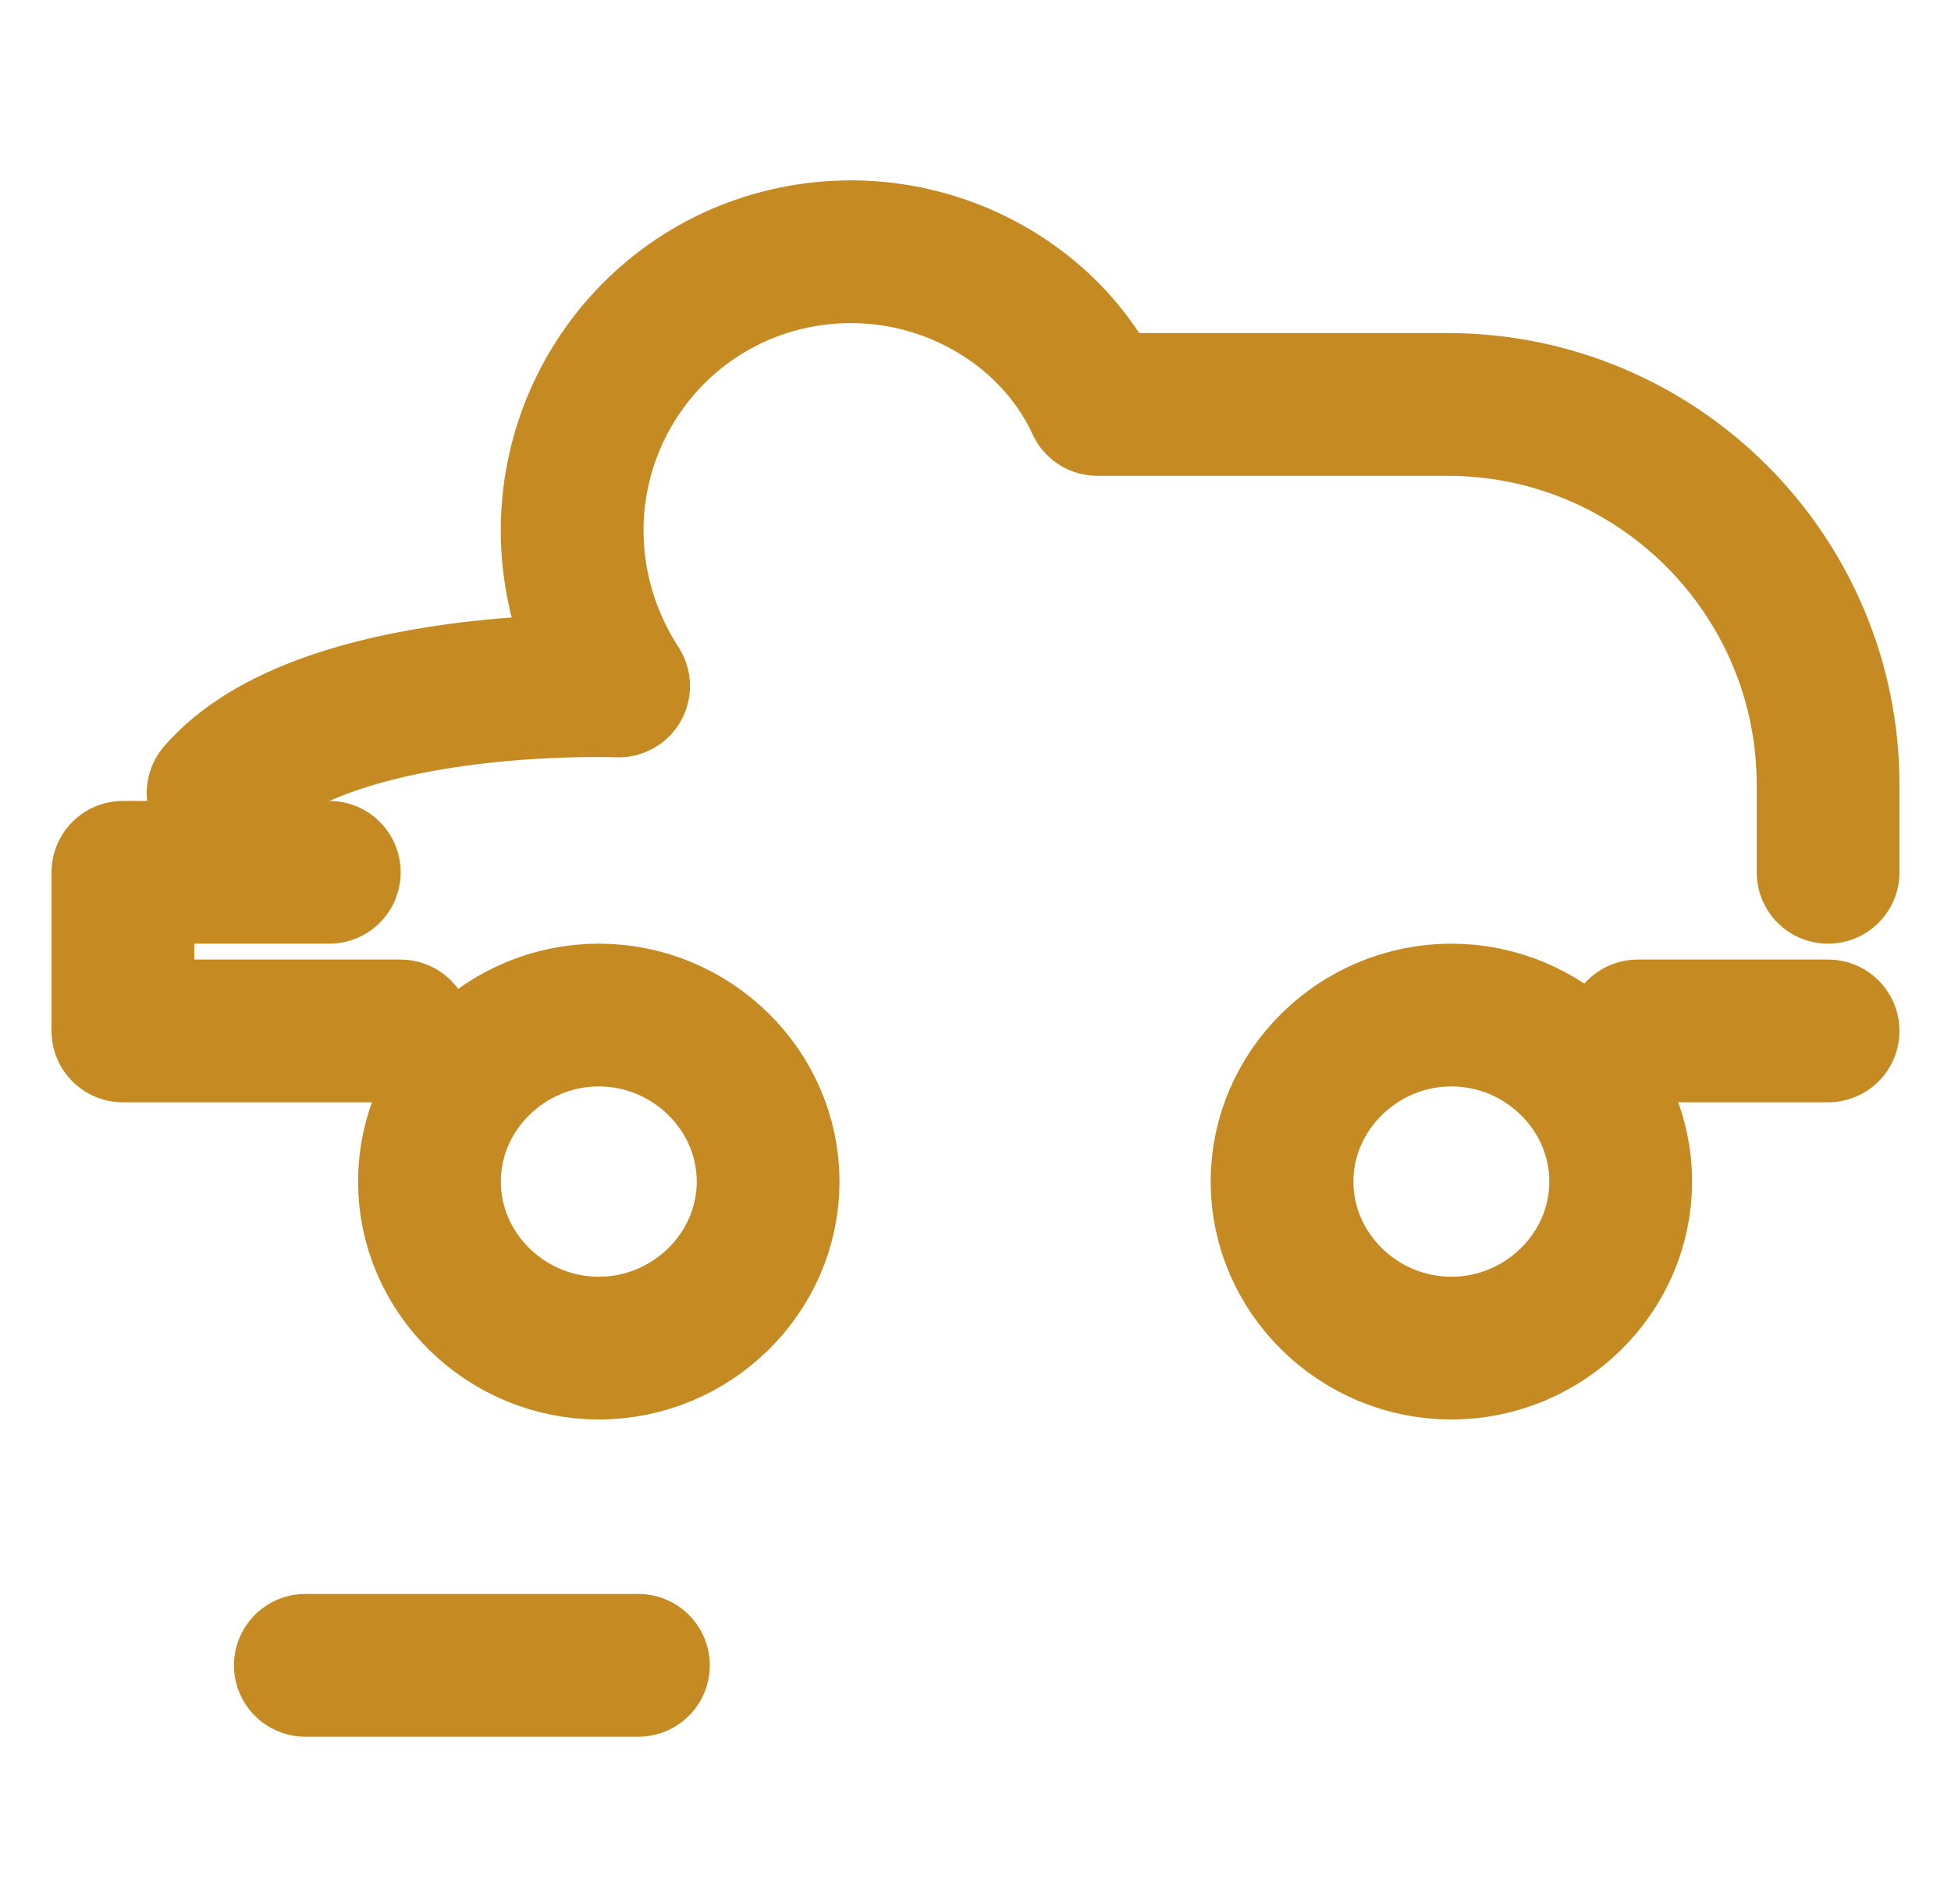
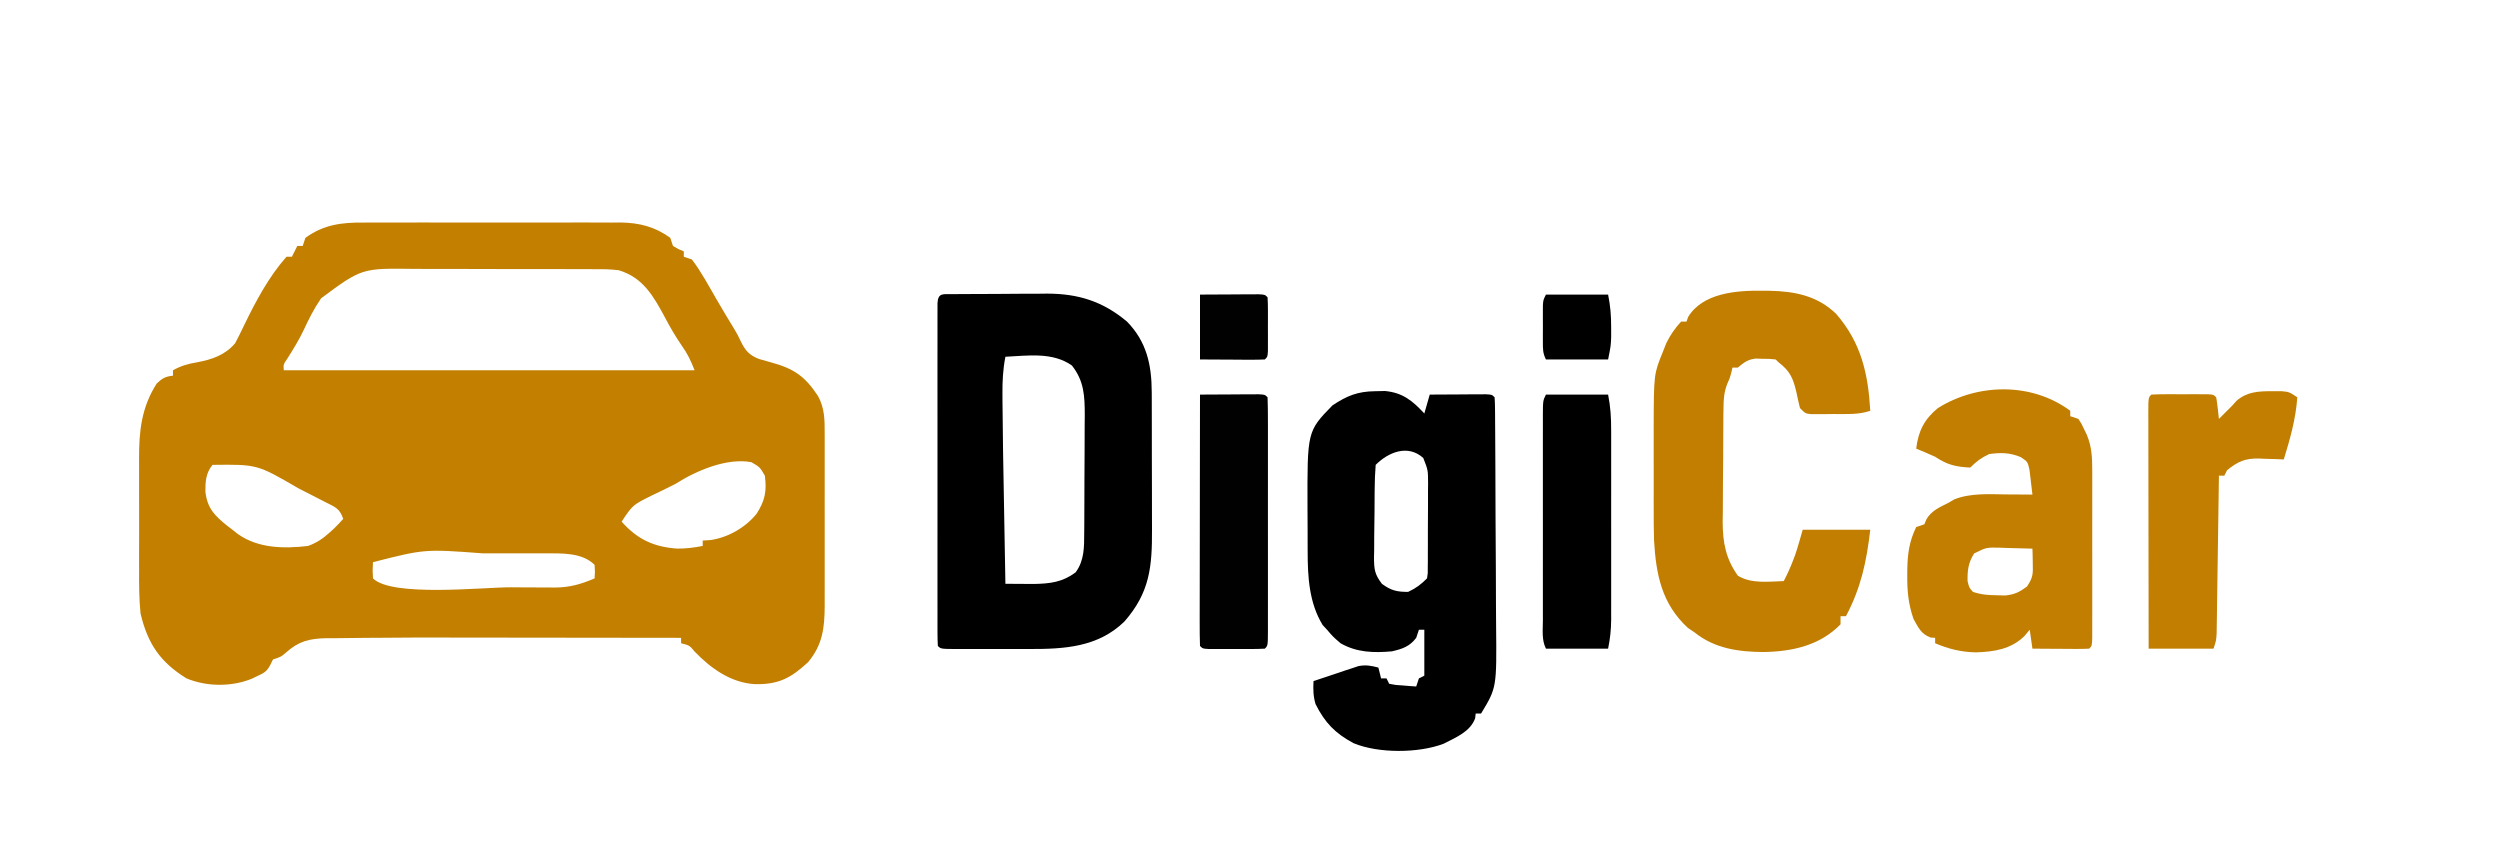
- <svg xmlns="http://www.w3.org/2000/svg" width="41" height="40" viewBox="0 0 41 40" fill="none">
-   <path d="M38.417 18.333V16.5C38.417 12.082 34.835 8.5 30.417 8.5H23.062C22.391 7.042 21.055 5.963 19.497 5.517C17.939 5.071 16.248 5.291 14.864 6.122C13.48 6.953 12.511 8.318 12.164 9.872C11.817 11.425 12.12 13.063 13 14.417C13 14.417 6.75 14.167 4.583 16.667" stroke="#C58A21" stroke-width="3" stroke-linecap="round" stroke-linejoin="round" />
-   <path d="M8.416 21.667L2.583 21.667L2.583 18.333L6.92 18.333" stroke="#C58A21" stroke-width="3" stroke-linecap="round" stroke-linejoin="round" />
-   <path d="M38.417 21.667H34.417" stroke="#C58A21" stroke-width="3" stroke-linecap="round" stroke-linejoin="round" />
-   <path d="M12.584 28.333C14.534 28.333 16.142 26.755 16.142 24.833C16.142 22.912 14.534 21.333 12.584 21.333C10.633 21.333 9.025 22.912 9.025 24.833C9.025 26.755 10.633 28.333 12.584 28.333Z" stroke="#C58A21" stroke-width="3" stroke-linecap="round" stroke-linejoin="round" />
-   <path d="M30.5 28.333C32.45 28.333 34.059 26.755 34.059 24.833C34.059 22.912 32.45 21.333 30.5 21.333C28.55 21.333 26.942 22.912 26.942 24.833C26.942 26.755 28.55 28.333 30.5 28.333Z" stroke="#C58A21" stroke-width="3" stroke-linecap="round" stroke-linejoin="round" />
-   <path d="M13.416 35H6.417" stroke="#C58A21" stroke-width="3" stroke-linecap="round" stroke-linejoin="round" />
+ <svg xmlns="http://www.w3.org/2000/svg" version="1.1" width="925" height="311">
+   <path d="M0 0 C1.107 -0.009 2.214 -0.018 3.355 -0.027 C6.986 -0.048 10.617 -0.034 14.248 -0.017 C16.788 -0.02 19.328 -0.025 21.868 -0.032 C27.181 -0.039 32.493 -0.029 37.805 -0.005 C43.923 0.022 50.04 0.014 56.158 -0.014 C62.075 -0.04 67.99 -0.037 73.906 -0.022 C76.41 -0.019 78.914 -0.023 81.418 -0.035 C84.924 -0.047 88.428 -0.028 91.934 0 C93.469 -0.015 93.469 -0.015 95.036 -0.031 C101.986 0.071 107.756 1.503 113.467 5.647 C113.797 6.637 114.127 7.627 114.467 8.647 C116.467 9.856 116.467 9.856 118.467 10.647 C118.467 11.307 118.467 11.967 118.467 12.647 C119.457 12.977 120.447 13.307 121.467 13.647 C124.991 18.304 127.745 23.501 130.666 28.549 C132.782 32.189 134.943 35.799 137.143 39.389 C138.467 41.647 138.467 41.647 139.447 43.717 C141.164 47.301 142.639 49.048 146.279 50.459 C147.666 50.885 149.063 51.281 150.467 51.647 C159.102 53.989 163.218 56.713 168.154 64.209 C170.6 68.751 170.611 72.981 170.596 78.058 C170.599 79.169 170.599 79.169 170.602 80.302 C170.606 82.746 170.603 85.191 170.6 87.635 C170.6 89.339 170.601 91.043 170.603 92.747 C170.604 96.319 170.602 99.89 170.597 103.462 C170.591 108.028 170.595 112.594 170.601 117.161 C170.604 120.681 170.603 124.201 170.601 127.721 C170.6 129.403 170.601 131.086 170.603 132.769 C170.606 135.129 170.602 137.488 170.596 139.847 C170.598 140.536 170.6 141.225 170.602 141.934 C170.567 150.139 169.755 156.289 164.467 162.647 C158.043 168.59 153.458 170.958 144.756 170.788 C135.905 170.244 128.564 165.026 122.529 158.772 C120.568 156.425 120.568 156.425 117.467 155.647 C117.467 154.987 117.467 154.327 117.467 153.647 C103.2 153.623 88.933 153.606 74.666 153.595 C68.038 153.59 61.41 153.583 54.782 153.572 C48.363 153.561 41.944 153.555 35.525 153.552 C33.1 153.55 30.674 153.547 28.249 153.541 C21.465 153.527 14.682 153.545 7.898 153.616 C5.528 153.637 3.157 153.649 0.786 153.653 C-2.892 153.665 -6.566 153.717 -10.243 153.778 C-11.358 153.775 -12.473 153.772 -13.623 153.769 C-20.164 153.927 -24.003 154.838 -28.922 159.267 C-30.533 160.647 -30.533 160.647 -33.533 161.647 C-33.845 162.282 -34.157 162.918 -34.479 163.573 C-35.774 166.12 -36.847 166.65 -39.408 167.834 C-40.086 168.158 -40.764 168.482 -41.463 168.815 C-48.969 171.832 -58.092 171.736 -65.533 168.647 C-75.321 162.574 -79.883 155.791 -82.533 144.647 C-83.081 139.202 -83.099 133.795 -83.064 128.331 C-83.067 126.782 -83.071 125.234 -83.076 123.686 C-83.082 120.461 -83.074 117.236 -83.055 114.011 C-83.032 109.907 -83.045 105.804 -83.069 101.7 C-83.084 98.51 -83.079 95.319 -83.068 92.128 C-83.066 90.616 -83.069 89.104 -83.078 87.592 C-83.129 77.26 -82.214 68.398 -76.533 59.522 C-74.473 57.591 -73.314 56.945 -70.533 56.647 C-70.533 55.987 -70.533 55.327 -70.533 54.647 C-67.577 53.005 -64.986 52.254 -61.658 51.709 C-56.066 50.655 -51.314 49.071 -47.533 44.647 C-46.417 42.55 -45.362 40.42 -44.346 38.272 C-40.002 29.305 -35.17 20.136 -28.533 12.647 C-27.873 12.647 -27.213 12.647 -26.533 12.647 C-25.873 11.327 -25.213 10.007 -24.533 8.647 C-23.873 8.647 -23.213 8.647 -22.533 8.647 C-22.203 7.657 -21.873 6.667 -21.533 5.647 C-14.789 0.753 -8.103 -0.08 0 0 Z M-15.717 28.006 C-18.304 31.767 -20.298 35.711 -22.209 39.85 C-23.949 43.525 -26.061 46.895 -28.221 50.334 C-29.698 52.494 -29.698 52.494 -29.533 54.647 C20.627 54.647 70.787 54.647 122.467 54.647 C120.986 50.945 119.92 48.637 117.717 45.522 C115.41 42.159 113.417 38.761 111.529 35.147 C107.268 27.245 103.447 20.391 94.467 17.647 C91.373 17.235 88.32 17.226 85.202 17.243 C84.3 17.236 83.398 17.229 82.469 17.222 C79.503 17.204 76.538 17.208 73.572 17.213 C71.499 17.209 69.425 17.204 67.352 17.197 C63.01 17.189 58.669 17.191 54.327 17.201 C48.782 17.212 43.238 17.192 37.694 17.163 C33.412 17.145 29.13 17.145 24.848 17.151 C22.805 17.151 20.762 17.145 18.719 17.132 C-0.678 16.869 -0.678 16.869 -15.717 28.006 Z M-55.908 89.647 C-58.388 92.699 -58.568 95.852 -58.533 99.647 C-57.782 105.764 -55.183 108.343 -50.604 112.069 C-49.92 112.59 -49.237 113.11 -48.533 113.647 C-47.867 114.174 -47.2 114.701 -46.514 115.245 C-38.981 120.578 -29.407 120.696 -20.533 119.647 C-17.339 118.466 -15.039 116.931 -12.533 114.647 C-12.01 114.17 -11.486 113.693 -10.947 113.202 C-9.766 112.06 -8.642 110.859 -7.533 109.647 C-8.895 105.563 -10.693 105.22 -14.471 103.272 C-15.059 102.966 -15.647 102.66 -16.253 102.345 C-18.008 101.436 -19.771 100.541 -21.533 99.647 C-22.424 99.188 -23.315 98.729 -24.232 98.256 C-39.374 89.447 -39.374 89.447 -55.908 89.647 Z M115.467 96.647 C112.509 98.157 109.537 99.614 106.529 101.022 C99.553 104.505 99.553 104.505 95.467 110.647 C101.264 117.169 107.328 120.038 116.057 120.631 C119.309 120.652 122.277 120.271 125.467 119.647 C125.467 118.987 125.467 118.327 125.467 117.647 C126.436 117.585 127.406 117.523 128.404 117.459 C134.851 116.542 141.441 112.757 145.467 107.647 C148.58 102.755 149.184 99.297 148.467 93.647 C146.633 90.48 146.633 90.48 143.467 88.647 C134.378 86.964 123.045 91.794 115.467 96.647 Z M3.467 125.647 C3.3 128.647 3.3 128.647 3.467 131.647 C10.476 138.656 44.481 134.899 54.463 134.946 C56.373 134.955 58.284 134.969 60.194 134.988 C62.908 135.012 65.62 135.014 68.334 135.01 C69.54 135.024 69.54 135.024 70.771 135.038 C76.29 134.994 80.394 133.832 85.467 131.647 C85.634 129.231 85.634 129.231 85.467 126.647 C80.864 122.045 73.438 122.41 67.298 122.369 C65.78 122.375 65.78 122.375 64.232 122.381 C62.623 122.378 62.623 122.378 60.98 122.376 C58.711 122.374 56.442 122.378 54.172 122.386 C50.769 122.397 47.366 122.386 43.963 122.374 C22.642 120.782 22.642 120.782 3.467 125.647 Z " fill="#C27F00" transform="translate(134.5332,82.35303)" />
+   <path d="M0 0 C0.925 -0.01 1.851 -0.019 2.804 -0.029 C4.32 -0.035 4.32 -0.035 5.866 -0.042 C7.423 -0.051 7.423 -0.051 9.011 -0.059 C11.219 -0.069 13.426 -0.075 15.634 -0.079 C18.981 -0.089 22.327 -0.12 25.674 -0.151 C27.821 -0.158 29.969 -0.163 32.116 -0.167 C33.106 -0.179 34.096 -0.192 35.116 -0.204 C46.716 -0.168 55.742 2.681 64.655 10.161 C71.927 17.625 73.769 26.152 73.8 36.309 C73.803 36.998 73.807 37.686 73.81 38.396 C73.82 40.657 73.822 42.919 73.823 45.181 C73.826 46.765 73.829 48.349 73.833 49.933 C73.839 53.249 73.841 56.565 73.84 59.881 C73.84 64.111 73.854 68.34 73.871 72.57 C73.882 75.841 73.884 79.112 73.883 82.384 C73.885 83.942 73.889 85.5 73.897 87.059 C73.959 100.895 73.073 110.41 63.655 121.161 C53.868 130.64 41.468 131.323 28.502 131.294 C27.562 131.295 26.621 131.296 25.652 131.297 C23.679 131.298 21.707 131.296 19.735 131.292 C16.702 131.286 13.67 131.291 10.637 131.298 C8.717 131.297 6.797 131.296 4.877 131.294 C3.967 131.296 3.057 131.298 2.119 131.3 C-4.23 131.276 -4.23 131.276 -5.345 130.161 C-5.444 128.493 -5.472 126.821 -5.472 125.15 C-5.475 124.065 -5.478 122.98 -5.481 121.861 C-5.479 120.66 -5.477 119.459 -5.475 118.222 C-5.476 116.965 -5.478 115.708 -5.48 114.413 C-5.484 110.957 -5.483 107.5 -5.48 104.044 C-5.477 100.434 -5.479 96.824 -5.481 93.215 C-5.483 87.152 -5.48 81.089 -5.476 75.026 C-5.47 68.007 -5.472 60.987 -5.477 53.968 C-5.482 47.952 -5.483 41.936 -5.48 35.92 C-5.478 32.322 -5.478 28.724 -5.482 25.127 C-5.485 21.118 -5.48 17.109 -5.475 13.101 C-5.477 11.9 -5.479 10.698 -5.481 9.461 C-5.478 8.376 -5.475 7.29 -5.472 6.172 C-5.472 5.223 -5.471 4.274 -5.471 3.296 C-5.243 -0.567 -3.408 0.028 0 0 Z M19.655 23.161 C18.73 27.844 18.519 32.363 18.561 37.118 C18.565 37.925 18.568 38.732 18.572 39.563 C18.649 51.982 18.894 64.399 19.118 76.816 C19.18 80.249 19.24 83.683 19.299 87.116 C19.416 93.798 19.535 100.48 19.655 107.161 C21.883 107.18 24.11 107.193 26.338 107.204 C28.199 107.216 28.199 107.216 30.098 107.228 C36.18 107.113 40.738 106.599 45.655 102.911 C48.916 98.427 48.779 93.585 48.816 88.175 C48.826 87.017 48.835 85.859 48.845 84.665 C48.849 83.428 48.854 82.19 48.858 80.915 C48.866 78.988 48.866 78.988 48.875 77.023 C48.886 74.31 48.892 71.598 48.895 68.885 C48.901 65.425 48.925 61.964 48.953 58.503 C48.976 55.182 48.978 51.861 48.983 48.54 C48.995 47.304 49.008 46.069 49.02 44.796 C49.002 37.692 48.804 32.131 44.245 26.384 C37.069 21.345 28.008 22.76 19.655 23.161 Z " fill="#000000" transform="translate(352.3452,108.8389)" />
+   <path d="M0 0 C1.212 -0.026 2.423 -0.052 3.672 -0.078 C10.208 0.521 13.908 3.525 18.25 8.25 C18.91 5.94 19.57 3.63 20.25 1.25 C24.062 1.221 27.875 1.203 31.688 1.188 C32.776 1.179 33.865 1.171 34.986 1.162 C36.021 1.159 37.055 1.156 38.121 1.152 C39.079 1.147 40.038 1.142 41.025 1.136 C43.25 1.25 43.25 1.25 44.25 2.25 C44.356 3.589 44.394 4.933 44.404 6.276 C44.413 7.143 44.421 8.011 44.43 8.905 C44.434 9.864 44.438 10.823 44.443 11.812 C44.455 13.319 44.455 13.319 44.468 14.857 C44.493 18.203 44.509 21.549 44.523 24.895 C44.529 26.037 44.534 27.18 44.54 28.357 C44.566 34.414 44.586 40.47 44.6 46.527 C44.617 52.767 44.661 59.006 44.712 65.245 C44.746 70.054 44.758 74.863 44.763 79.671 C44.77 81.97 44.785 84.268 44.809 86.566 C45.037 109.684 45.037 109.684 39.25 119.25 C38.59 119.25 37.93 119.25 37.25 119.25 C37.157 120.116 37.157 120.116 37.062 121 C35.259 125.995 29.882 128.113 25.41 130.418 C16.191 133.969 1.197 134.056 -7.93 130.227 C-14.692 126.599 -18.512 122.727 -22 115.75 C-22.878 112.822 -22.891 110.291 -22.75 107.25 C-19.756 106.23 -16.754 105.238 -13.75 104.25 C-12.439 103.803 -12.439 103.803 -11.102 103.348 C-9.814 102.928 -9.814 102.928 -8.5 102.5 C-7.317 102.106 -7.317 102.106 -6.109 101.703 C-3.372 101.177 -1.426 101.548 1.25 102.25 C1.58 103.57 1.91 104.89 2.25 106.25 C2.91 106.25 3.57 106.25 4.25 106.25 C4.745 107.24 4.745 107.24 5.25 108.25 C7.606 108.718 7.606 108.718 10.312 108.875 C11.232 108.95 12.151 109.025 13.098 109.102 C14.163 109.175 14.163 109.175 15.25 109.25 C15.745 107.765 15.745 107.765 16.25 106.25 C16.91 105.92 17.57 105.59 18.25 105.25 C18.25 99.64 18.25 94.03 18.25 88.25 C17.59 88.25 16.93 88.25 16.25 88.25 C15.755 89.735 15.755 89.735 15.25 91.25 C12.801 94.473 10.138 95.348 6.25 96.25 C-0.497 96.848 -6.766 96.685 -12.75 93.25 C-15.562 90.812 -15.562 90.812 -17.75 88.25 C-18.554 87.384 -18.554 87.384 -19.375 86.5 C-24.416 78.252 -24.905 68.622 -24.918 59.203 C-24.921 58.351 -24.925 57.499 -24.928 56.622 C-24.933 54.827 -24.935 53.031 -24.935 51.236 C-24.937 48.522 -24.956 45.808 -24.975 43.094 C-25.067 14.826 -25.067 14.826 -15.75 5.25 C-10.387 1.679 -6.433 0.081 0 0 Z M0.25 27.25 C0.013 30.277 -0.102 33.208 -0.121 36.238 C-0.13 37.134 -0.139 38.029 -0.148 38.951 C-0.163 40.849 -0.172 42.746 -0.176 44.643 C-0.187 47.541 -0.237 50.437 -0.287 53.334 C-0.297 55.177 -0.304 57.02 -0.309 58.863 C-0.328 59.728 -0.348 60.593 -0.368 61.484 C-0.335 65.865 -0.178 67.692 2.566 71.274 C5.933 73.753 8.082 74.25 12.25 74.25 C15.173 72.886 16.978 71.522 19.25 69.25 C19.561 67.382 19.561 67.382 19.525 65.231 C19.534 64.403 19.544 63.575 19.554 62.722 C19.553 61.827 19.552 60.931 19.551 60.008 C19.555 59.088 19.559 58.168 19.564 57.22 C19.57 55.272 19.57 53.323 19.566 51.375 C19.563 48.394 19.586 45.414 19.611 42.434 C19.614 40.542 19.614 38.65 19.613 36.758 C19.622 35.866 19.632 34.974 19.641 34.055 C19.622 29.174 19.622 29.174 17.858 24.7 C12.17 19.569 4.965 22.535 0.25 27.25 Z " fill="#000000" transform="translate(508.75,144.75)" />
+   <path d="M0 0 C0.969 0.008 1.939 0.015 2.938 0.023 C12.324 0.239 20.523 1.867 27.5 8.559 C36.746 19.249 39.336 30.622 40.125 44.438 C35.65 45.929 31.249 45.622 26.562 45.625 C25.591 45.637 24.62 45.649 23.619 45.662 C22.692 45.664 21.764 45.666 20.809 45.668 C19.533 45.674 19.533 45.674 18.232 45.68 C16.125 45.438 16.125 45.438 14.125 43.438 C13.633 41.513 13.204 39.572 12.812 37.625 C11.571 32.316 10.435 29.727 6.125 26.438 C5.795 26.108 5.465 25.777 5.125 25.438 C2.897 25.199 2.897 25.199 0.312 25.188 C-0.997 25.149 -0.997 25.149 -2.332 25.109 C-5.331 25.496 -6.578 26.544 -8.875 28.438 C-9.535 28.438 -10.195 28.438 -10.875 28.438 C-10.999 28.994 -11.123 29.551 -11.25 30.125 C-11.875 32.438 -11.875 32.438 -12.895 34.724 C-13.973 37.709 -14.147 40.004 -14.181 43.171 C-14.197 44.299 -14.213 45.428 -14.23 46.59 C-14.235 47.802 -14.241 49.014 -14.246 50.262 C-14.255 51.518 -14.264 52.775 -14.273 54.07 C-14.288 56.728 -14.298 59.387 -14.301 62.046 C-14.306 65.427 -14.344 68.807 -14.389 72.188 C-14.426 75.442 -14.428 78.696 -14.434 81.949 C-14.453 83.151 -14.473 84.352 -14.493 85.59 C-14.452 93.179 -13.344 99.15 -8.875 105.438 C-3.92 108.505 2.442 107.62 8.125 107.438 C9.443 104.875 10.614 102.323 11.625 99.625 C11.862 99 12.099 98.375 12.344 97.73 C13.387 94.67 14.237 91.547 15.125 88.438 C23.375 88.438 31.625 88.438 40.125 88.438 C38.736 100.297 36.706 109.853 31.125 120.438 C30.465 120.438 29.805 120.438 29.125 120.438 C29.125 121.427 29.125 122.418 29.125 123.438 C21.462 131.303 11.177 133.54 0.5 133.688 C-8.749 133.609 -17.494 132.378 -24.875 126.438 C-25.7 125.881 -26.525 125.324 -27.375 124.75 C-37.053 115.798 -39.137 105.049 -39.875 92.438 C-39.998 88.468 -40.016 84.503 -40.008 80.531 C-40.009 79.445 -40.01 78.358 -40.011 77.239 C-40.011 74.96 -40.01 72.681 -40.005 70.402 C-40 66.946 -40.005 63.491 -40.012 60.035 C-40.011 57.805 -40.01 55.574 -40.008 53.344 C-40.01 52.328 -40.012 51.312 -40.014 50.265 C-39.951 30.82 -39.951 30.82 -36.562 22.5 C-36.154 21.46 -35.745 20.419 -35.324 19.348 C-33.812 16.31 -32.174 13.929 -29.875 11.438 C-29.215 11.438 -28.555 11.438 -27.875 11.438 C-27.566 10.571 -27.566 10.571 -27.25 9.688 C-21.815 0.794 -9.339 -0.102 0 0 Z " fill="#C17E00" transform="translate(651.875,107.5625)" />
+   <path d="M0 0 C0 0.66 0 1.32 0 2 C0.99 2.33 1.98 2.66 3 3 C4.133 4.707 4.133 4.707 5.125 6.812 C5.624 7.843 5.624 7.843 6.133 8.895 C7.963 13.339 8.126 17.236 8.129 22.048 C8.132 23.099 8.132 23.099 8.135 24.173 C8.139 26.484 8.136 28.794 8.133 31.105 C8.133 32.712 8.134 34.318 8.136 35.924 C8.137 39.285 8.135 42.647 8.13 46.009 C8.125 50.326 8.128 54.644 8.134 58.962 C8.138 62.276 8.136 65.59 8.134 68.904 C8.133 70.497 8.134 72.09 8.136 73.682 C8.139 75.902 8.135 78.121 8.129 80.341 C8.129 81.605 8.128 82.87 8.127 84.173 C8 87 8 87 7 88 C5.438 88.087 3.873 88.107 2.309 88.098 C1.364 88.094 0.42 88.091 -0.553 88.088 C-1.546 88.08 -2.539 88.071 -3.562 88.062 C-4.56 88.058 -5.557 88.053 -6.584 88.049 C-9.056 88.037 -11.528 88.021 -14 88 C-14.495 84.535 -14.495 84.535 -15 81 C-15.639 81.763 -16.279 82.526 -16.938 83.312 C-21.935 88.226 -28.206 89.176 -35 89.375 C-40.429 89.25 -45.018 88.114 -50 86 C-50 85.34 -50 84.68 -50 84 C-50.578 83.959 -51.155 83.918 -51.75 83.875 C-55.243 82.516 -56.212 80.219 -58 77 C-59.881 71.593 -60.352 66.78 -60.312 61.125 C-60.309 60.334 -60.306 59.542 -60.302 58.727 C-60.195 52.958 -59.575 48.245 -57 43 C-55.515 42.505 -55.515 42.505 -54 42 C-53.752 41.402 -53.505 40.804 -53.25 40.188 C-51.363 36.886 -48.277 35.668 -45 34 C-44.01 33.412 -44.01 33.412 -43 32.812 C-36.933 30.348 -29.987 30.877 -23.562 30.938 C-22.64 30.942 -21.718 30.947 -20.768 30.951 C-18.512 30.963 -16.256 30.979 -14 31 C-14.202 29.059 -14.437 27.122 -14.688 25.188 C-14.815 24.109 -14.943 23.03 -15.074 21.918 C-15.753 18.851 -15.753 18.851 -18.301 17.137 C-22.303 15.451 -25.73 15.411 -30 16 C-32.969 17.39 -34.697 18.697 -37 21 C-42.353 20.737 -45.512 19.992 -50 17 C-52.308 15.929 -54.646 14.969 -57 14 C-56.253 7.579 -54.019 3.118 -49 -1 C-34.218 -10.256 -14.22 -10.583 0 0 Z M-35.555 52.766 C-37.729 56.127 -38.081 59.044 -38 63 C-37.417 65.424 -37.417 65.424 -36 67 C-32.84 68.053 -30.445 68.2 -27.125 68.25 C-26.096 68.276 -25.068 68.302 -24.008 68.328 C-20.561 67.952 -18.764 67.061 -16 65 C-13.719 61.579 -13.781 60.318 -13.875 56.312 C-13.902 54.822 -13.902 54.822 -13.93 53.301 C-13.953 52.542 -13.976 51.782 -14 51 C-17.083 50.884 -20.165 50.813 -23.25 50.75 C-24.123 50.716 -24.995 50.683 -25.895 50.648 C-31.046 50.523 -31.046 50.523 -35.555 52.766 Z " fill="#C17E00" transform="translate(766,152)" />
+   <path d="M0 0 C1.127 -0.005 2.253 -0.01 3.414 -0.016 C6.375 0.25 6.375 0.25 9.375 2.25 C8.821 10.278 6.718 17.589 4.375 25.25 C3.362 25.204 2.349 25.157 1.305 25.109 C-0.047 25.072 -1.398 25.035 -2.75 25 C-3.415 24.966 -4.08 24.933 -4.766 24.898 C-9.894 24.798 -12.693 26.023 -16.625 29.25 C-16.955 29.91 -17.285 30.57 -17.625 31.25 C-18.285 31.25 -18.945 31.25 -19.625 31.25 C-19.635 32.008 -19.646 32.765 -19.656 33.546 C-19.754 40.682 -19.857 47.818 -19.964 54.955 C-20.02 58.624 -20.073 62.293 -20.122 65.962 C-20.17 69.502 -20.222 73.042 -20.278 76.582 C-20.308 78.591 -20.334 80.601 -20.359 82.61 C-20.379 83.831 -20.399 85.052 -20.42 86.31 C-20.435 87.387 -20.451 88.464 -20.467 89.573 C-20.625 92.25 -20.625 92.25 -21.625 95.25 C-29.545 95.25 -37.465 95.25 -45.625 95.25 C-45.648 83.142 -45.666 71.033 -45.677 58.925 C-45.682 53.303 -45.689 47.681 -45.7 42.059 C-45.711 36.639 -45.717 31.218 -45.72 25.798 C-45.722 23.725 -45.725 21.652 -45.731 19.579 C-45.738 16.686 -45.739 13.793 -45.739 10.901 C-45.742 10.035 -45.746 9.169 -45.749 8.276 C-45.739 2.364 -45.739 2.364 -44.625 1.25 C-42.929 1.151 -41.23 1.119 -39.531 1.117 C-38.501 1.116 -37.471 1.115 -36.41 1.113 C-34.784 1.119 -34.784 1.119 -33.125 1.125 C-32.041 1.121 -30.957 1.117 -29.84 1.113 C-28.81 1.115 -27.78 1.116 -26.719 1.117 C-25.291 1.119 -25.291 1.119 -23.834 1.121 C-21.625 1.25 -21.625 1.25 -20.625 2.25 C-20.17 4.905 -19.923 7.572 -19.625 10.25 C-18.862 9.487 -18.099 8.724 -17.312 7.938 C-16.426 7.051 -15.539 6.164 -14.625 5.25 C-14.13 4.693 -13.635 4.136 -13.125 3.562 C-9.264 0.184 -4.943 -0.023 0 0 Z " fill="#C27E00" transform="translate(840.625,144.75)" />
+   <path d="M0 0 C3.979 -0.029 7.958 -0.047 11.938 -0.062 C13.074 -0.071 14.21 -0.079 15.381 -0.088 C16.46 -0.091 17.54 -0.094 18.652 -0.098 C20.153 -0.106 20.153 -0.106 21.683 -0.114 C24 0 24 0 25 1 C25.101 3.856 25.136 6.687 25.129 9.543 C25.131 10.439 25.133 11.335 25.135 12.258 C25.139 15.234 25.136 18.211 25.133 21.188 C25.133 23.246 25.134 25.305 25.136 27.364 C25.137 31.685 25.135 36.006 25.13 40.327 C25.125 45.879 25.128 51.432 25.134 56.984 C25.138 61.237 25.136 65.49 25.134 69.743 C25.133 71.791 25.134 73.839 25.136 75.887 C25.139 78.744 25.135 81.6 25.129 84.457 C25.131 85.312 25.133 86.167 25.136 87.048 C25.114 92.886 25.114 92.886 24 94 C22.304 94.099 20.605 94.131 18.906 94.133 C17.876 94.134 16.846 94.135 15.785 94.137 C14.159 94.131 14.159 94.131 12.5 94.125 C11.416 94.129 10.332 94.133 9.215 94.137 C8.185 94.135 7.155 94.134 6.094 94.133 C5.142 94.132 4.19 94.131 3.209 94.129 C1 94 1 94 0 93 C-0.095 90.109 -0.126 87.241 -0.114 84.349 C-0.114 83.442 -0.114 82.535 -0.114 81.6 C-0.113 78.586 -0.105 75.572 -0.098 72.559 C-0.096 70.475 -0.094 68.391 -0.093 66.308 C-0.09 60.812 -0.08 55.316 -0.069 49.82 C-0.058 44.217 -0.054 38.613 -0.049 33.01 C-0.038 22.006 -0.021 11.003 0 0 Z " fill="#010101" transform="translate(444,146)" />
+   <path d="M0 0 C7.59 0 15.18 0 23 0 C23.906 4.528 24.142 8.625 24.129 13.199 C24.131 14.011 24.133 14.823 24.135 15.66 C24.139 18.336 24.136 21.012 24.133 23.688 C24.133 25.552 24.134 27.416 24.136 29.28 C24.137 33.184 24.135 37.087 24.13 40.991 C24.125 45.991 24.128 50.992 24.134 55.992 C24.138 59.84 24.136 63.689 24.134 67.537 C24.133 69.381 24.134 71.224 24.136 73.068 C24.139 75.645 24.135 78.223 24.129 80.801 C24.131 81.56 24.133 82.32 24.136 83.103 C24.12 86.953 23.764 90.182 23 94 C15.41 94 7.82 94 0 94 C-1.633 90.735 -1.138 87.131 -1.129 83.543 C-1.131 82.668 -1.133 81.793 -1.135 80.892 C-1.139 77.99 -1.136 75.089 -1.133 72.188 C-1.133 70.177 -1.134 68.167 -1.136 66.157 C-1.137 61.94 -1.135 57.724 -1.13 53.507 C-1.125 48.093 -1.128 42.678 -1.134 37.264 C-1.138 33.112 -1.136 28.96 -1.134 24.808 C-1.133 22.811 -1.134 20.815 -1.136 18.818 C-1.139 16.031 -1.135 13.244 -1.129 10.457 C-1.131 9.626 -1.133 8.795 -1.136 7.938 C-1.114 2.229 -1.114 2.229 0 0 Z " fill="#000000" transform="translate(572,146)" />
+   <path d="M0 0 C5.909 -0.031 5.909 -0.031 11.938 -0.062 C13.181 -0.072 14.425 -0.081 15.707 -0.09 C17.165 -0.094 17.165 -0.094 18.652 -0.098 C20.153 -0.106 20.153 -0.106 21.683 -0.114 C24 0 24 0 25 1 C25.099 2.623 25.131 4.249 25.133 5.875 C25.135 7.352 25.135 7.352 25.137 8.859 C25.133 9.896 25.129 10.932 25.125 12 C25.131 13.555 25.131 13.555 25.137 15.141 C25.135 16.125 25.134 17.11 25.133 18.125 C25.132 19.035 25.131 19.945 25.129 20.883 C25 23 25 23 24 24 C22.219 24.087 20.435 24.107 18.652 24.098 C17.68 24.095 16.708 24.093 15.707 24.09 C14.463 24.081 13.219 24.072 11.938 24.062 C7.998 24.042 4.059 24.021 0 24 C0 16.08 0 8.16 0 0 Z " fill="#010101" transform="translate(444,109)" />
+   <path d="M0 0 C7.59 0 15.18 0 23 0 C23.849 4.247 24.134 7.711 24.125 12 C24.129 13.794 24.129 13.794 24.133 15.625 C24 19 24 19 23 24 C15.41 24 7.82 24 0 24 C-1.188 21.624 -1.129 20.149 -1.133 17.5 C-1.134 16.613 -1.135 15.726 -1.137 14.812 C-1.133 13.884 -1.129 12.956 -1.125 12 C-1.129 11.072 -1.133 10.144 -1.137 9.188 C-1.135 8.301 -1.134 7.414 -1.133 6.5 C-1.132 5.685 -1.131 4.871 -1.129 4.031 C-1 2 -1 2 0 0 Z " fill="#000000" transform="translate(572,109)" />
</svg>
